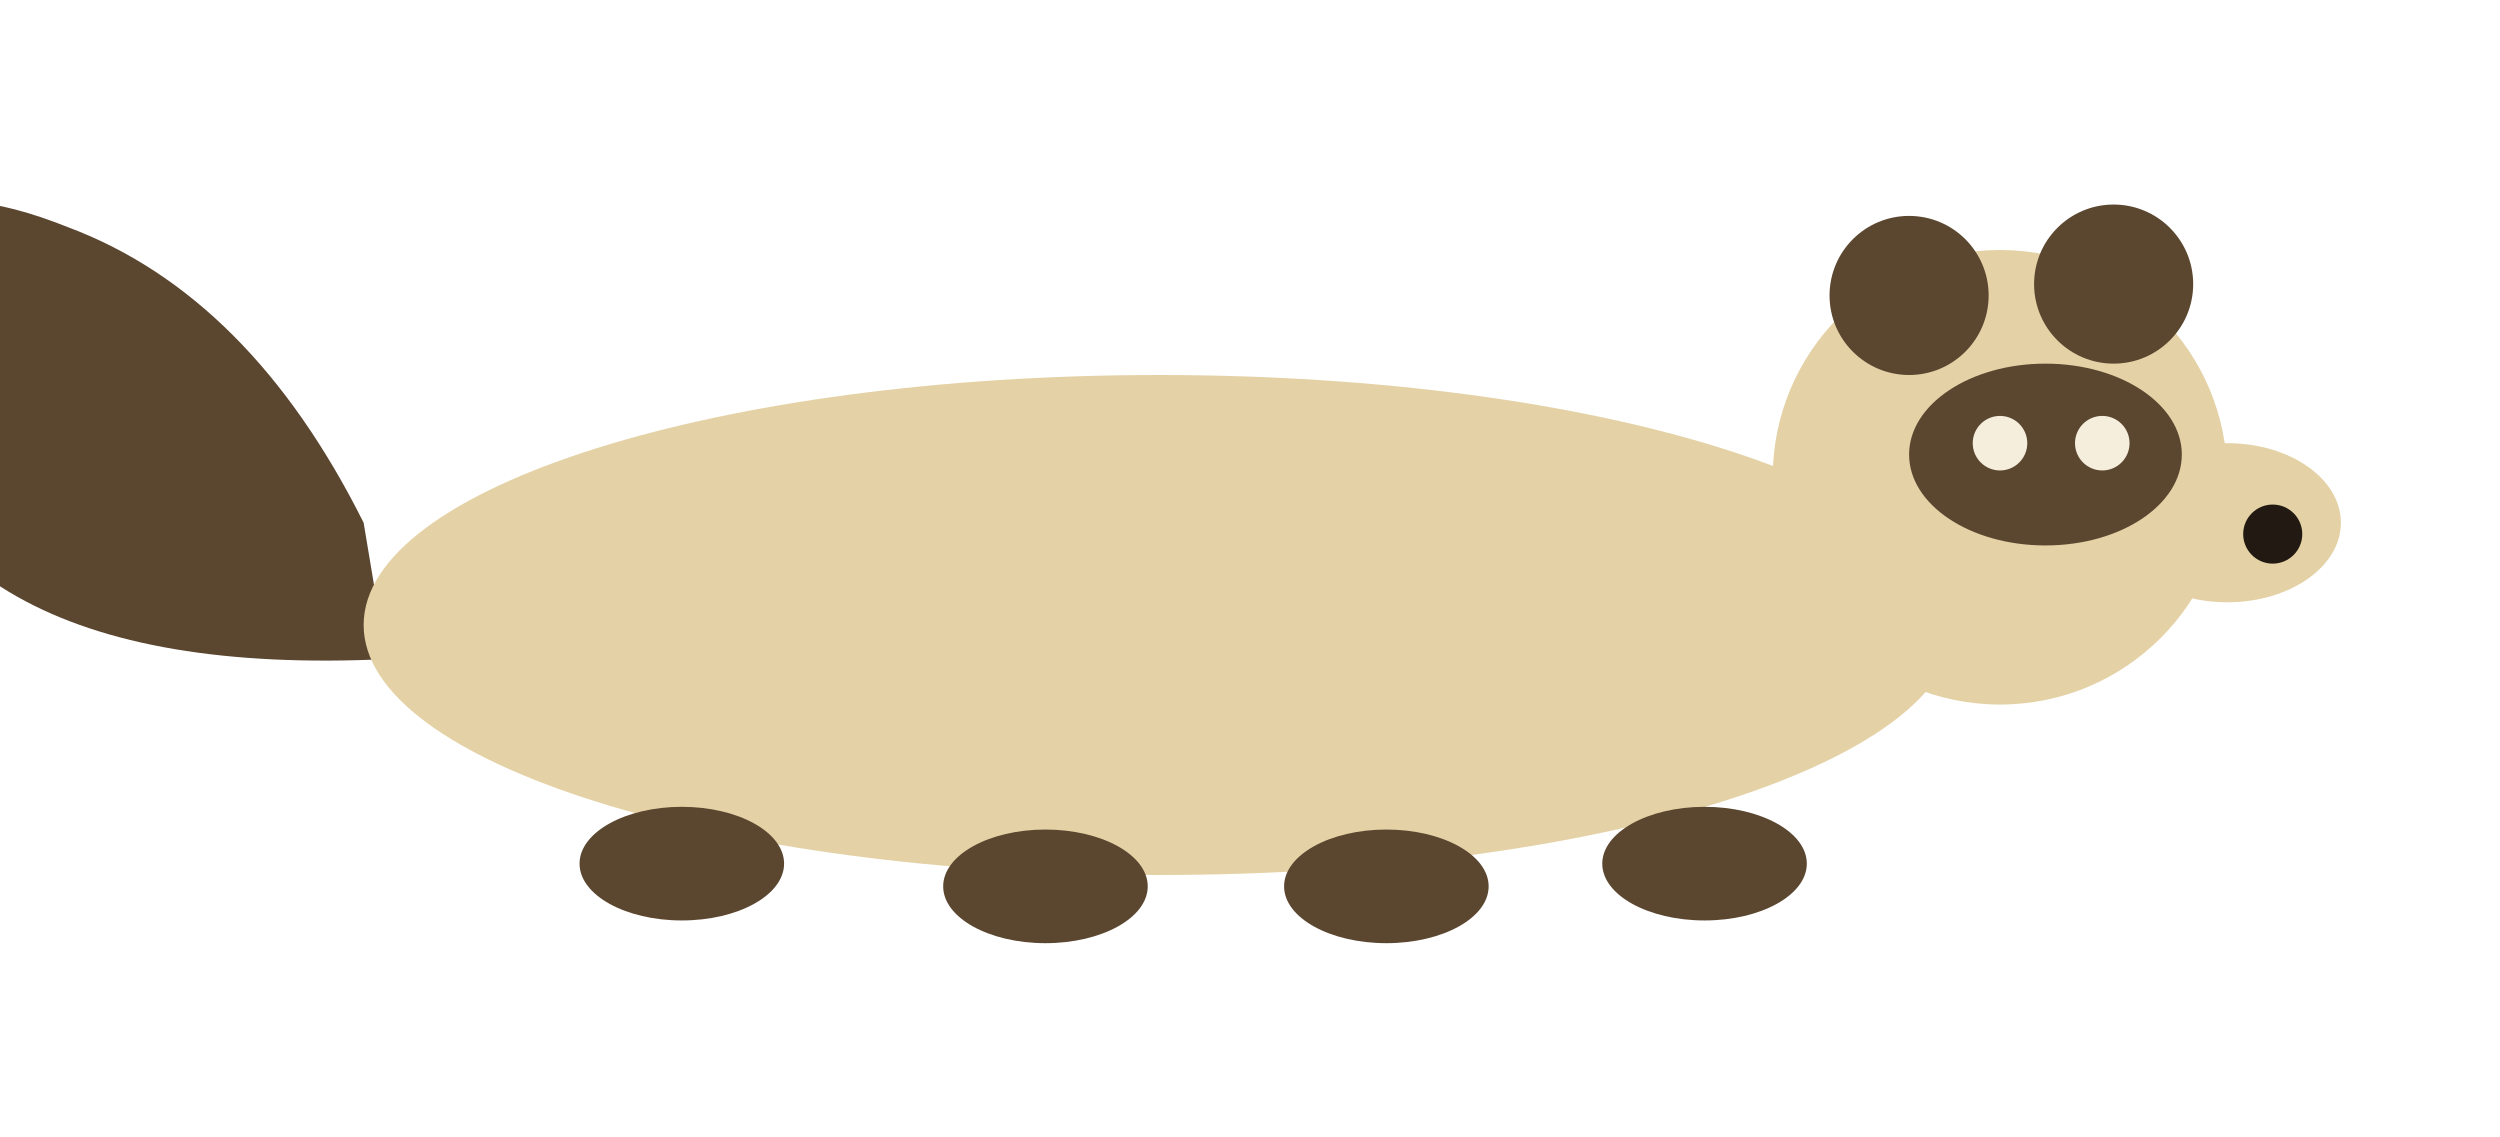
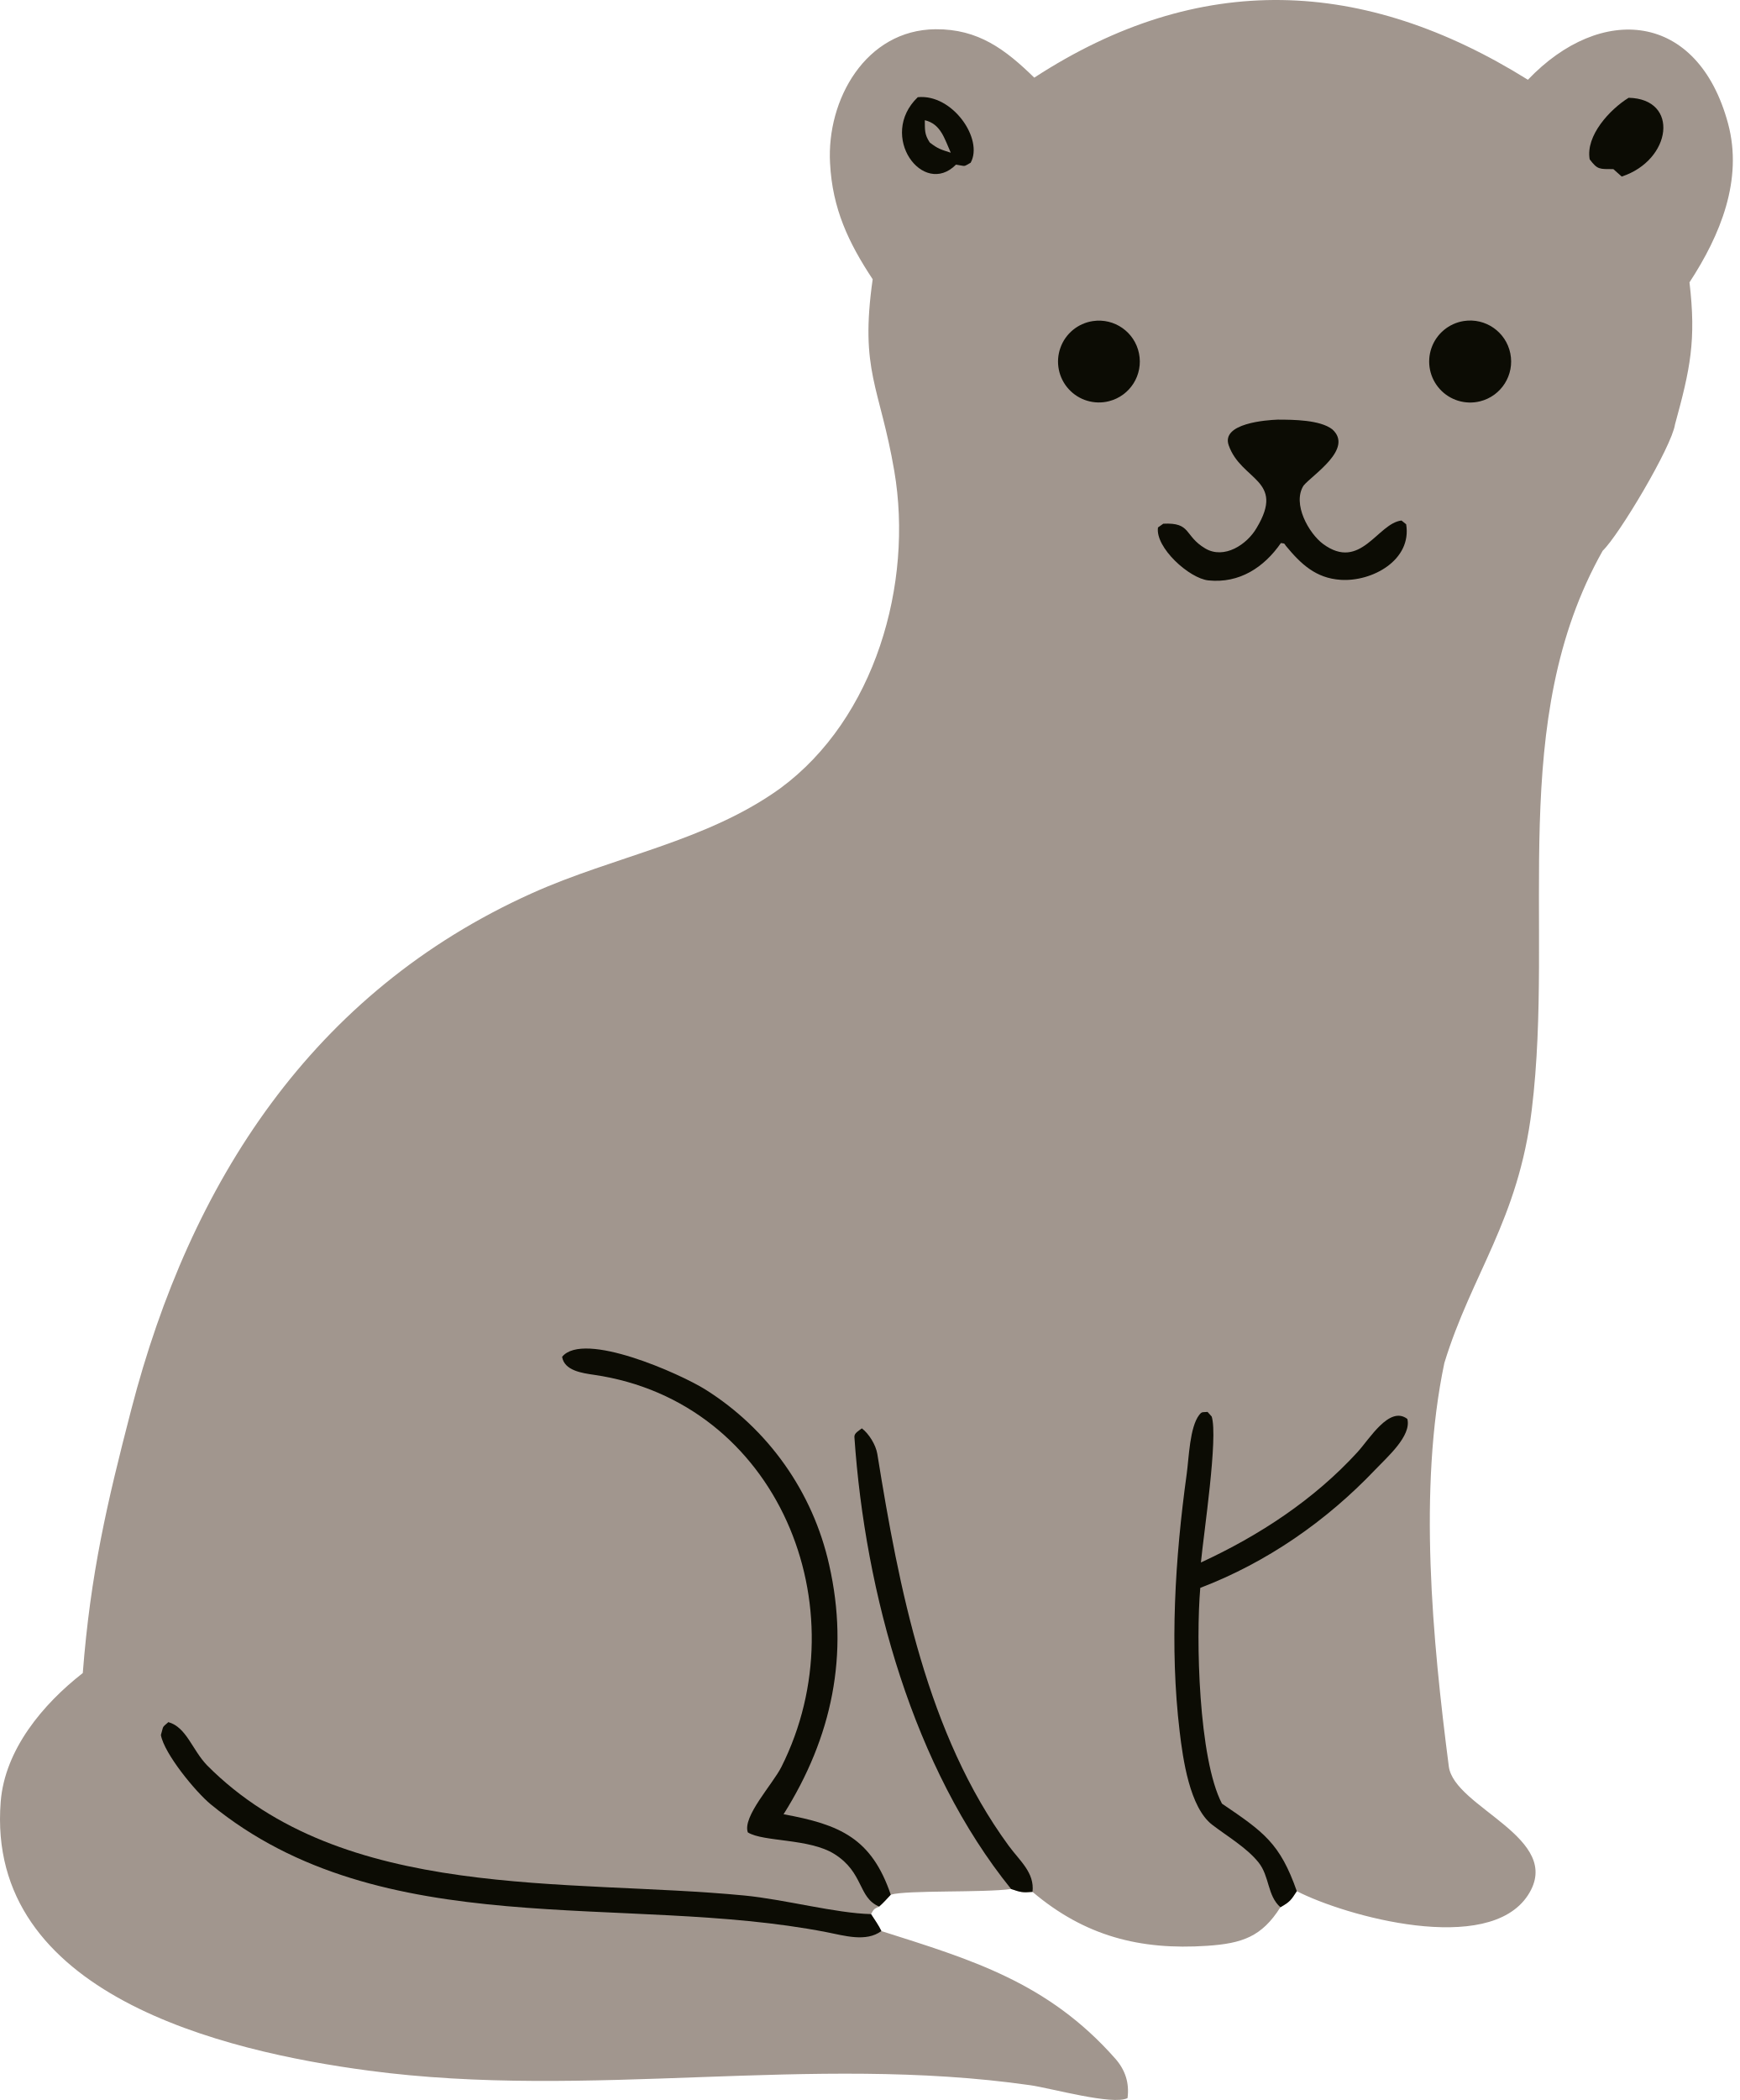
- <svg xmlns="http://www.w3.org/2000/svg" width="220" height="100" viewBox="0 0 220 100" fill="none">
-   <path d="M34 58Q-8 60 -12 32Q-14 12 6 20Q22 26 32 46Z" fill="#5B4630" />
-   <ellipse cx="102" cy="55" rx="70" ry="22" fill="#E4D2A6" />
-   <circle cx="176" cy="42" r="20" fill="#E4D2A6" />
-   <ellipse cx="196" cy="46" rx="10" ry="7" fill="#E4D2A6" />
-   <circle cx="168" cy="26" r="7" fill="#5B4630" />
-   <circle cx="186" cy="25" r="7" fill="#5B4630" />
-   <ellipse cx="180" cy="40" rx="12" ry="8" fill="#5B4630" />
-   <circle cx="176" cy="39" r="2.4" fill="#F5EEDD" />
-   <circle cx="185" cy="39" r="2.4" fill="#F5EEDD" />
-   <circle cx="200" cy="47" r="2.6" fill="#221A12" />
-   <ellipse cx="60" cy="76" rx="9" ry="5" fill="#5B4630" />
-   <ellipse cx="92" cy="78" rx="9" ry="5" fill="#5B4630" />
-   <ellipse cx="122" cy="78" rx="9" ry="5" fill="#5B4630" />
-   <ellipse cx="150" cy="76" rx="9" ry="5" fill="#5B4630" />
+ <svg xmlns="http://www.w3.org/2000/svg" width="169" height="204" viewBox="0 0 169 204" fill="none">
+   <path d="M100.499 7.543C116.537 -2.89 132.516 -2.197 148.466 7.748C155.563 0.315 164.979 1.113 167.915 12.002C169.384 17.453 167.171 22.836 164.167 27.429C164.831 33.063 164.242 35.831 162.761 41.223C162.44 43.4 157.301 52.013 155.734 53.499C146.394 70.055 151.068 89.594 148.842 107.8C147.53 118.549 142.988 123.766 140.347 132.407C137.779 144.601 139.201 159.367 140.78 171.597C141.302 175.62 152.077 178.56 148.474 184.098C144.622 190.025 130.705 186.13 126.01 183.713C125.435 184.596 125.354 184.738 124.418 185.275C122.607 188.136 120.714 188.792 117.292 189.022C110.769 189.462 105.394 188.072 100.328 183.782C99.327 183.87 99.171 183.809 98.248 183.504C95.576 183.878 88.134 183.593 86.557 184.056C86.196 184.439 85.82 184.867 85.426 185.207C84.902 185.454 84.928 185.435 84.637 185.941C84.951 186.426 85.41 187.079 85.641 187.588C94.323 190.353 101.796 192.53 108.372 199.981C109.347 201.089 109.752 202.345 109.562 203.815C108.136 204.542 102.136 202.854 100.121 202.565C78.697 199.497 57.334 204.015 35.799 201.144C21.698 199.263 -1.411 193.761 0.068 175.027C0.47 169.947 4.187 165.53 8.044 162.525C8.794 152.872 10.391 146.039 12.76 136.905C18.477 114.856 30.346 96.377 51.671 86.779C59.718 83.156 68.643 81.751 75.81 76.586C85.039 69.807 88.762 56.687 86.899 45.763C85.491 37.513 83.525 36.089 84.798 27.128C82.448 23.573 80.881 20.27 80.656 15.851C80.313 9.689 84.116 2.902 90.899 2.841C95.055 2.803 97.695 4.806 100.499 7.543Z" fill="#A1968E" />
+   <path d="M124.159 40.764C125.705 40.767 128.275 40.789 129.456 41.705C131.562 43.588 127.552 46.113 126.667 47.169C125.539 48.949 127.194 51.83 128.563 52.841C132.208 55.531 133.863 50.823 136.184 50.565L136.636 50.929C137.212 54.418 133.315 56.536 130.26 56.326C127.853 56.16 126.416 54.802 124.945 53.021C124.73 52.718 124.87 52.829 124.465 52.753C122.823 55.12 120.434 56.692 117.42 56.382C115.57 56.192 112.245 53.2 112.52 51.239L113.034 50.875C115.794 50.736 115.028 52.033 117.103 53.272C118.95 54.375 121.186 52.89 122.112 51.274C124.927 46.583 120.597 46.71 119.391 43.253C118.647 41.12 123.044 40.805 124.159 40.764Z" fill="#0C0C04" />
+   <path d="M142.233 31.186C144.339 30.853 146.334 32.239 146.757 34.328C147.182 36.418 145.885 38.471 143.815 38.986C142.394 39.339 140.894 38.884 139.909 37.801C138.923 36.717 138.612 35.181 139.097 33.799C139.582 32.417 140.788 31.414 142.233 31.186Z" fill="#0C0C04" />
+   <path d="M106.191 31.191C108.282 30.875 110.255 32.256 110.676 34.331C111.099 36.406 109.82 38.447 107.768 38.972C106.346 39.337 104.839 38.888 103.849 37.804C102.858 36.721 102.546 35.179 103.037 33.795C103.524 32.411 104.738 31.41 106.191 31.191Z" fill="#0C0C04" />
+   <path d="M85.426 185.207C83.356 184.339 83.957 181.915 81.078 180.106C78.629 178.57 74.189 178.945 72.666 178.004C72.121 176.477 75.089 173.316 75.929 171.642C83.69 156.185 75.628 136.17 57.722 133.554C56.56 133.384 54.835 133.149 54.62 131.806C56.706 129.245 66.122 133.466 68.542 134.982C74.661 138.824 78.99 144.951 80.567 152.002C82.549 160.713 80.847 168.764 76.139 176.242C81.631 177.239 84.694 178.58 86.556 184.057C86.196 184.439 85.82 184.867 85.426 185.207Z" fill="#0C0C04" />
+   <path d="M85.642 187.588C84.158 188.685 82.059 188.035 80.309 187.694C60.629 183.865 37.127 188.937 20.474 175.274C19.022 174.081 15.961 170.372 15.634 168.545C15.917 167.586 15.707 167.872 16.361 167.292C18.124 167.793 18.661 169.962 20.111 171.479C33.314 184.776 55.116 182.465 72.35 184.137C76.221 184.512 81.245 185.866 84.638 185.941C84.952 186.425 85.411 187.079 85.642 187.588Z" fill="#0C0C04" />
+   <path d="M124.418 185.275C123.134 184.15 123.375 182.275 122.293 180.924C121.134 179.478 119.23 178.373 117.785 177.26C115.591 175.572 114.942 170.853 114.626 168.196C113.645 159.979 114.18 151.389 115.31 143.195C115.528 141.63 115.598 138.641 116.532 137.443C116.799 137.103 116.859 137.204 117.339 137.158L117.741 137.608C118.376 139.639 116.968 148.896 116.693 151.784C122.358 149.17 127.686 145.682 131.914 141.055C133.076 139.785 135.019 136.511 136.752 137.841C137.169 139.487 134.791 141.547 133.65 142.749C128.884 147.762 123.103 151.776 116.631 154.251C116.2 159.182 116.454 170.829 118.737 175.21C122.812 177.973 124.381 179.07 126.01 183.713C125.435 184.596 125.354 184.738 124.418 185.275Z" fill="#0C0C04" />
+   <path d="M98.248 183.504C88.77 171.784 84.059 154.804 83.022 139.594C82.996 139.212 83.447 138.993 83.748 138.754C84.448 139.291 85.107 140.369 85.25 141.246C87.348 154.264 90.082 168.479 98.014 179.301C99.106 180.791 100.541 181.917 100.328 183.782C99.327 183.87 99.171 183.809 98.248 183.504Z" fill="#0C0C04" />
+   <path d="M89.179 9.442C92.556 9.098 95.589 13.52 94.318 15.807C93.555 16.23 93.908 16.145 92.894 15.992C89.706 19.211 85.267 13.201 89.179 9.442Z" fill="#0C0C04" />
+   <path d="M89.864 11.679C91.423 12.04 91.779 13.487 92.385 14.834C91.444 14.531 91.161 14.474 90.347 13.846C89.815 13.042 89.88 12.623 89.864 11.679Z" fill="#A1968E" />
+   <path d="M158.253 9.499C163.228 9.606 162.45 15.559 157.581 17.151L156.77 16.43C155.408 16.419 155.242 16.498 154.469 15.479C154.062 13.18 156.419 10.635 158.253 9.499Z" fill="#0C0C04" />
</svg>
